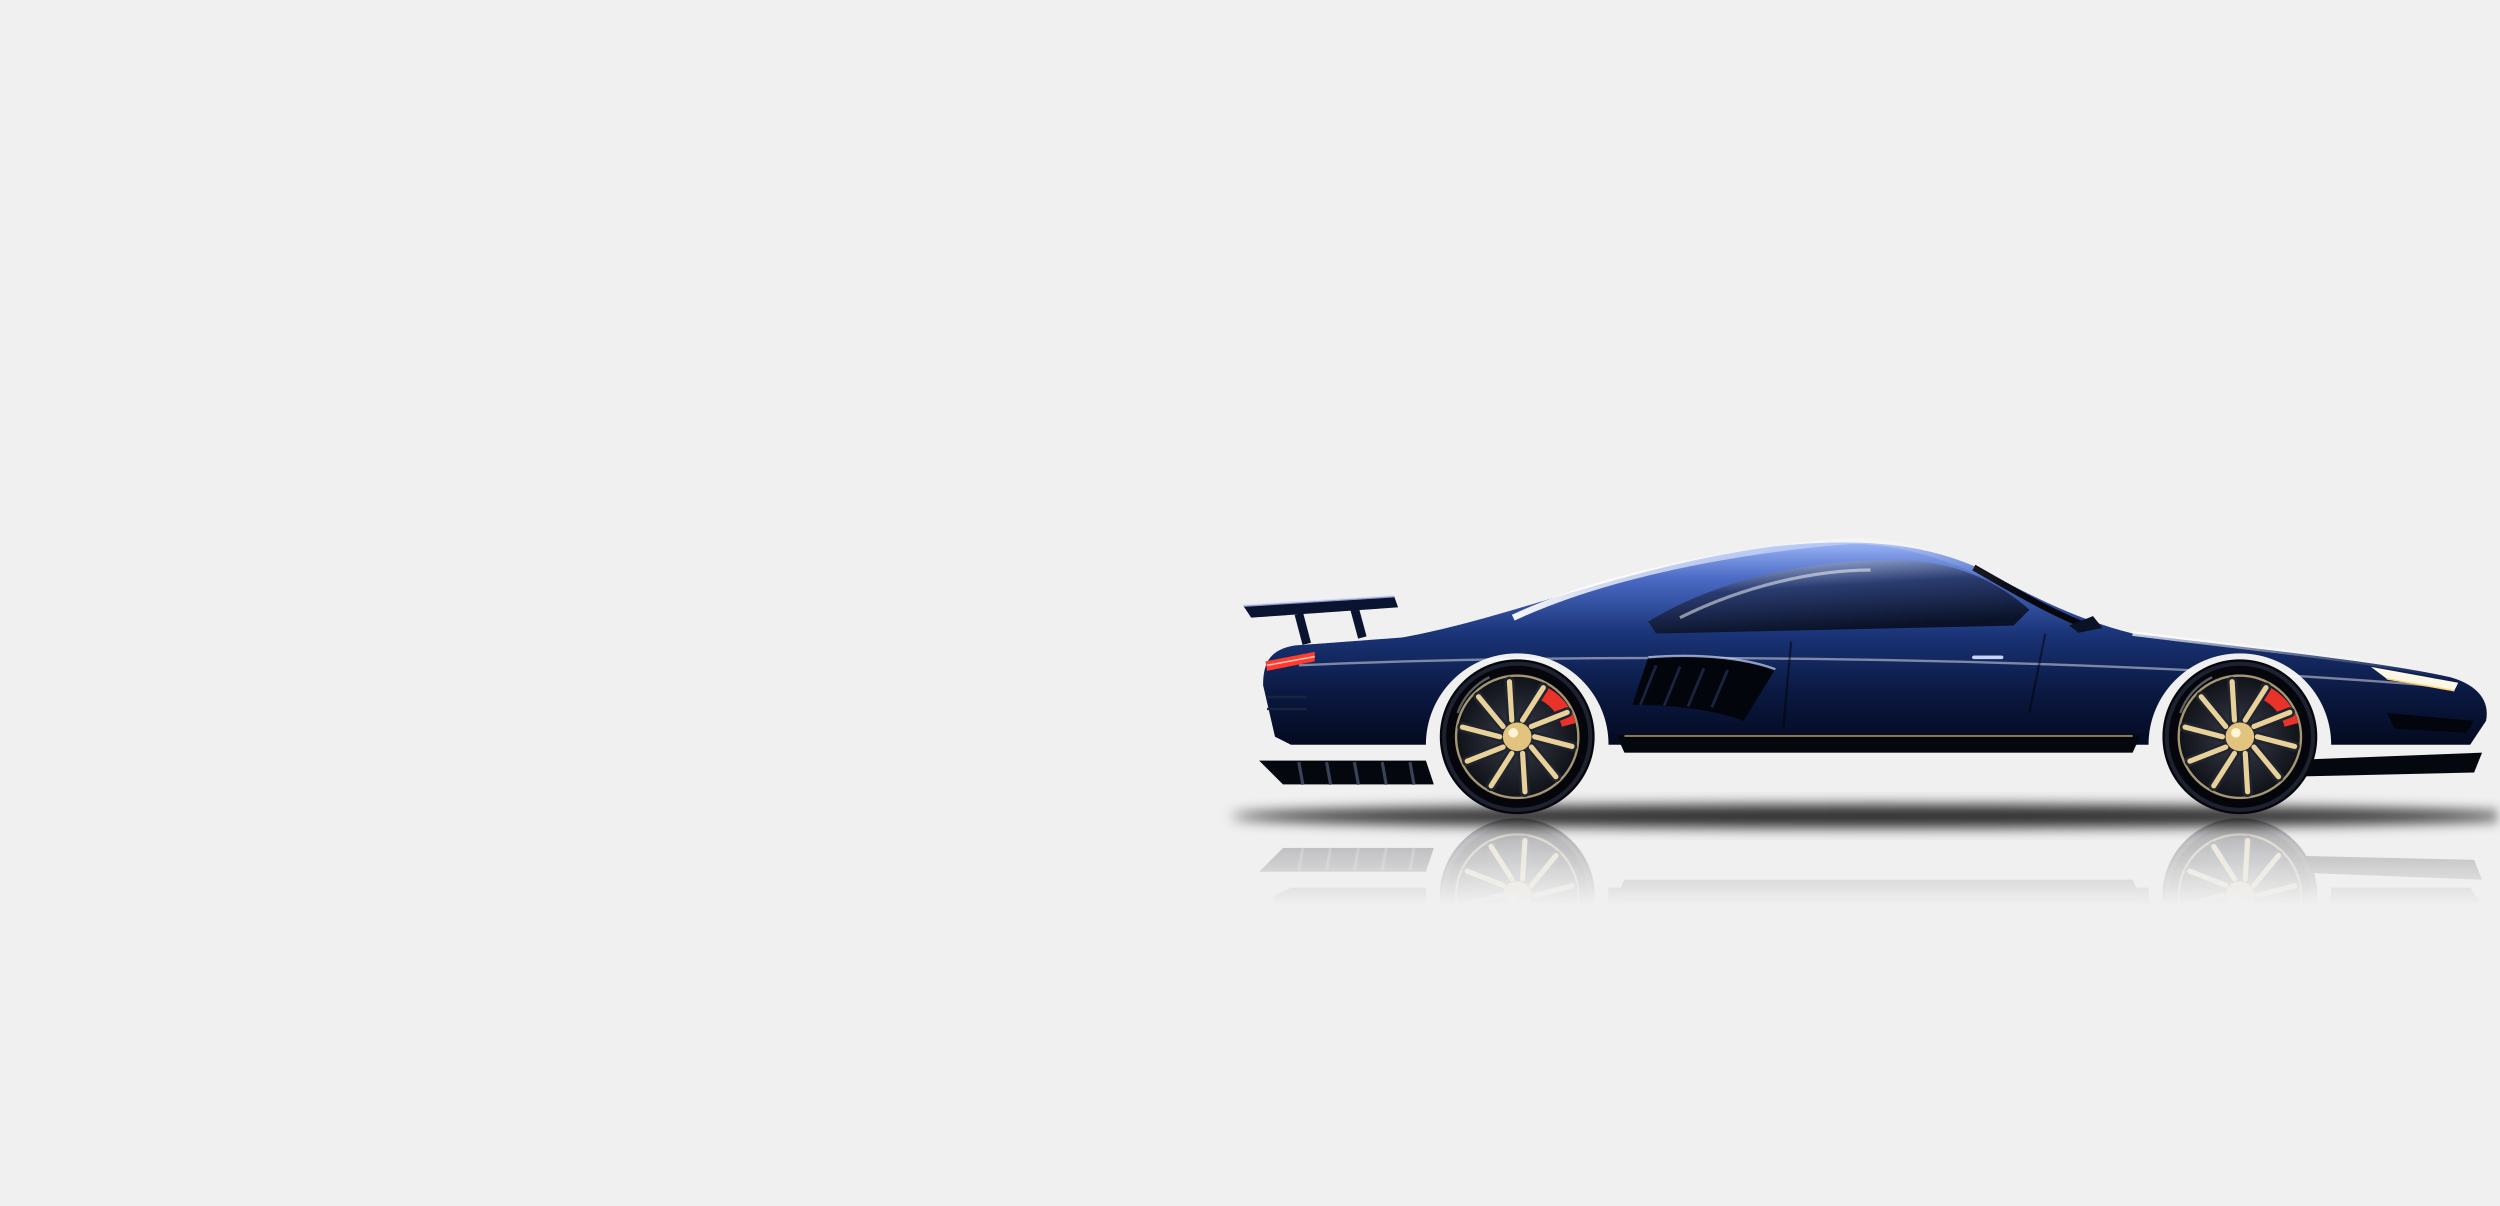
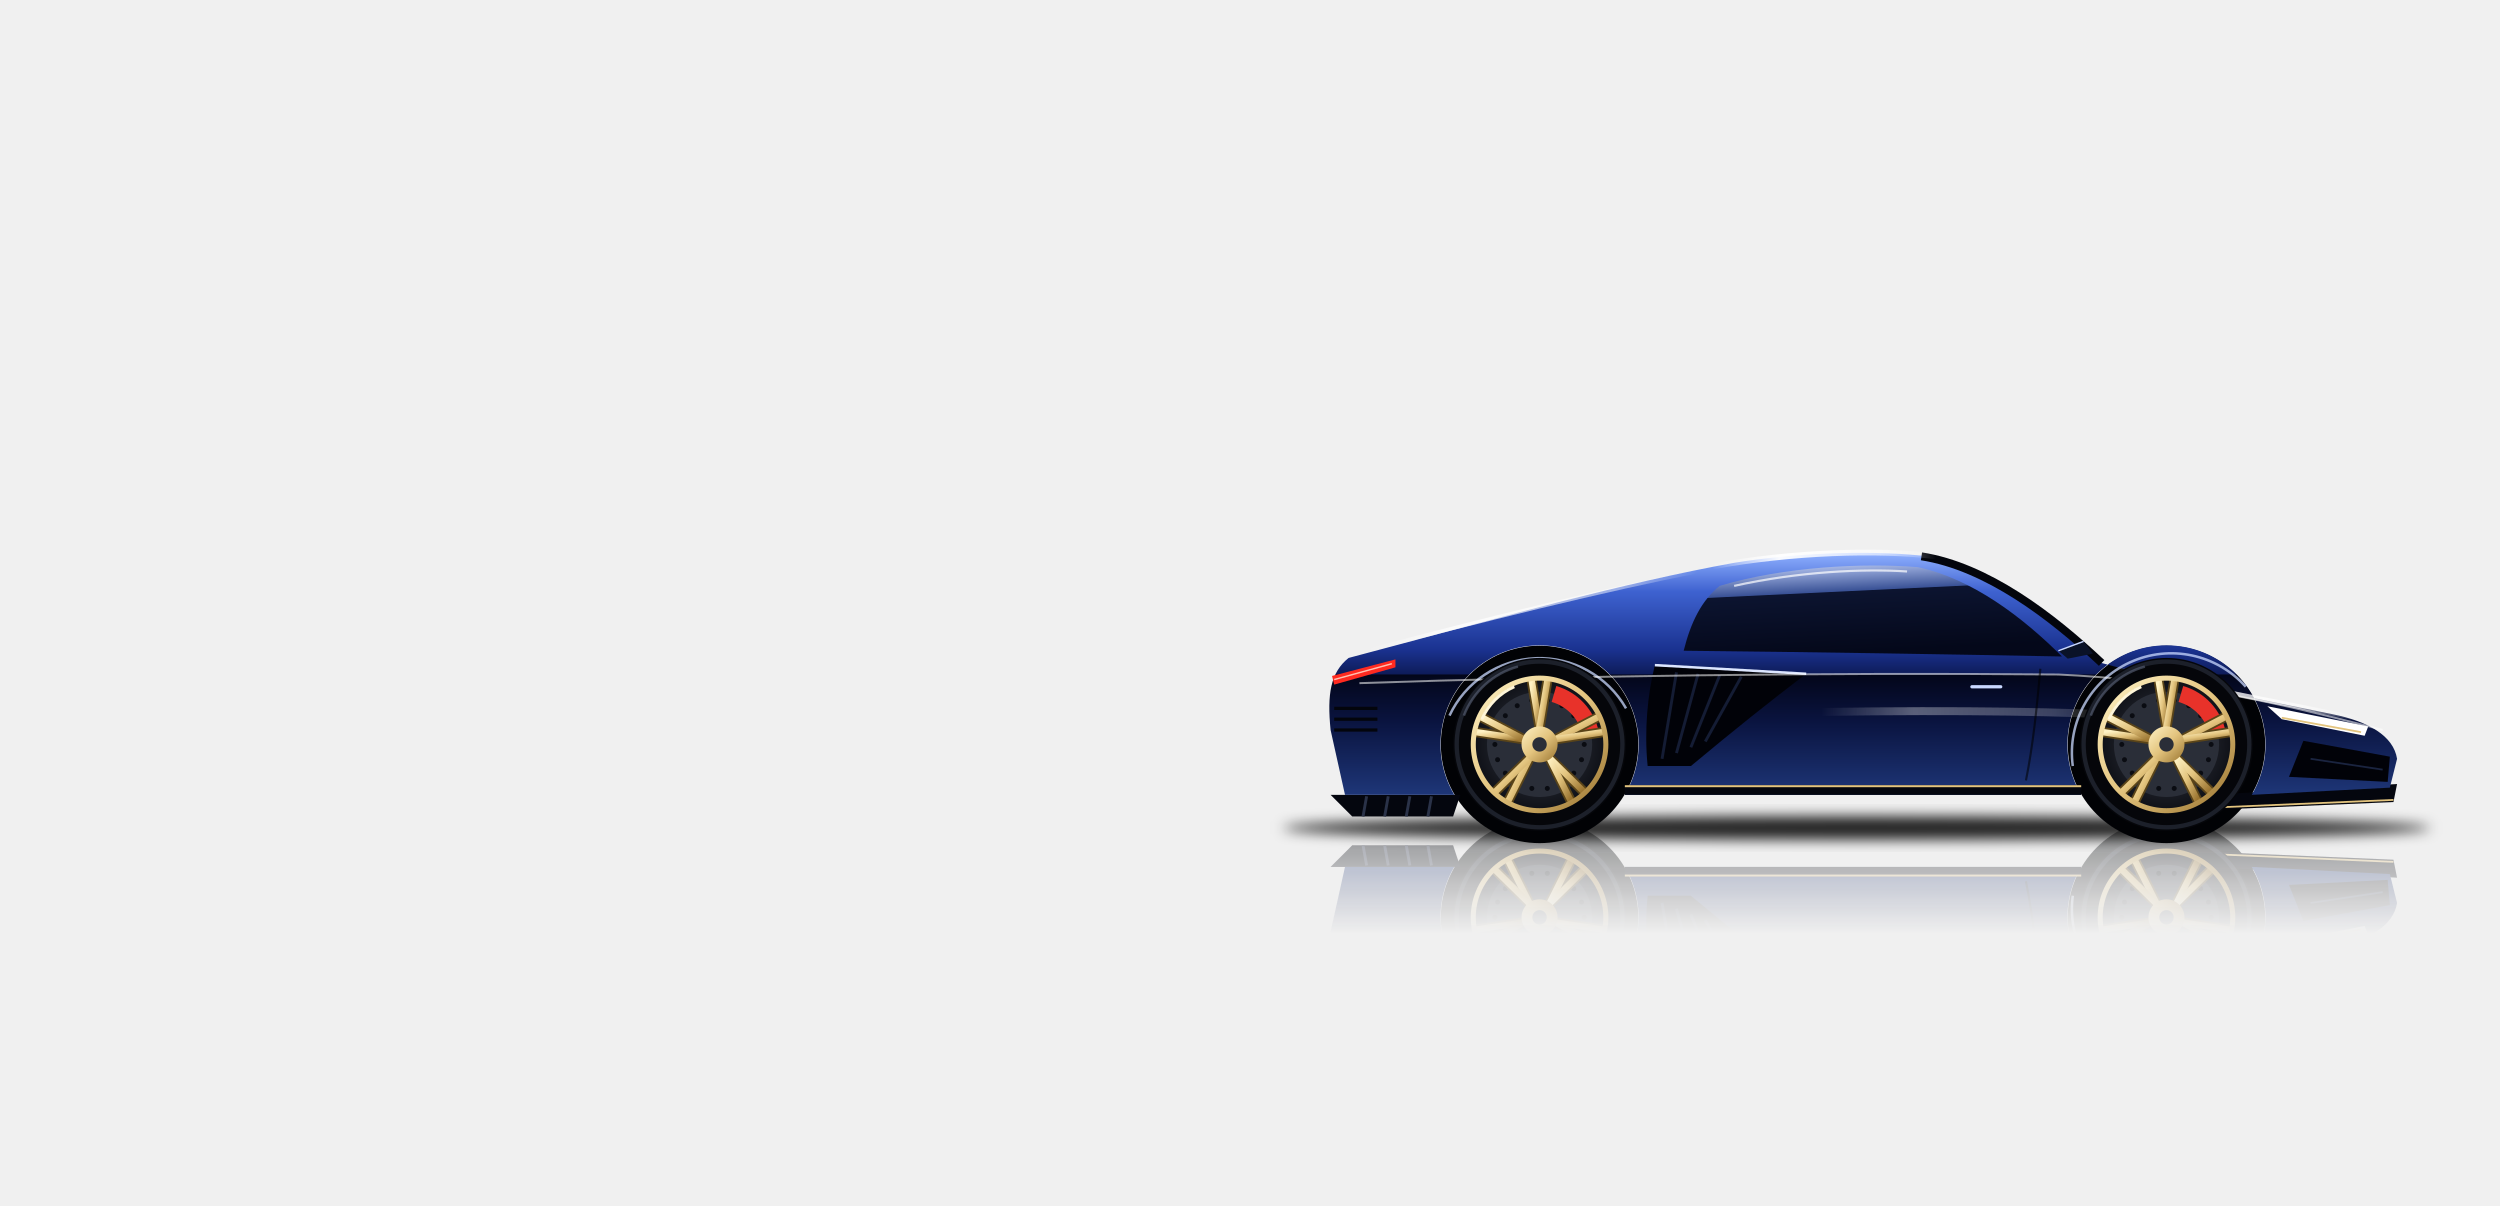
<svg xmlns="http://www.w3.org/2000/svg" viewBox="0 0 340 164" preserveAspectRatio="xMidYMax slice">
  <defs>
    <filter id="b" x="-50%" y="-50%" width="200%" height="200%">
      <feGaussianBlur stdDeviation="2.4" />
    </filter>
    <filter id="bb" x="-50%" y="-50%" width="200%" height="200%">
      <feGaussianBlur stdDeviation="6" />
    </filter>
    <filter id="b1" x="-50%" y="-50%" width="200%" height="200%">
      <feGaussianBlur stdDeviation="0.9" />
    </filter>
    <linearGradient id="cpaint" x1="0" y1="0" x2="0" y2="1">
-       <stop offset="0" stop-color="#9AB4F6" stop-opacity="1" />
-       <stop offset="0.18" stop-color="#4A6AC4" stop-opacity="1" />
-       <stop offset="0.45" stop-color="#1A3478" stop-opacity="1" />
-       <stop offset="0.75" stop-color="#0A1840" stop-opacity="1" />
-       <stop offset="1" stop-color="#040A20" stop-opacity="1" />
-     </linearGradient>
-     <linearGradient id="cgl" x1="0" y1="0" x2="0.3" y2="1">
-       <stop offset="0" stop-color="#B4C6EE" stop-opacity="1" />
-       <stop offset="0.45" stop-color="#2A3C70" stop-opacity="1" />
-       <stop offset="1" stop-color="#0A1228" stop-opacity="1" />
+       <stop offset="0" stop-color="#8FB0FF" stop-opacity="1" />
+       <stop offset="0.16" stop-color="#3E62D0" stop-opacity="1" />
+       <stop offset="0.4" stop-color="#1A3290" stop-opacity="1" />
+       <stop offset="0.5" stop-color="#0E1C5A" stop-opacity="1" />
+       <stop offset="0.505" stop-color="#03061A" stop-opacity="1" />
+       <stop offset="0.7" stop-color="#0A1440" stop-opacity="1" />
+       <stop offset="1" stop-color="#1E3678" stop-opacity="1" />
+     </linearGradient>
+     <linearGradient id="cgl" x1="0" y1="0" x2="0.2" y2="1">
+       <stop offset="0" stop-color="#C9D8FF" stop-opacity="1" />
+       <stop offset="0.35" stop-color="#3A5296" stop-opacity="1" />
+       <stop offset="0.36" stop-color="#0C1430" stop-opacity="1" />
+       <stop offset="1" stop-color="#04081A" stop-opacity="1" />
+     </linearGradient>
+     <linearGradient id="cgold" x1="0" y1="0" x2="1" y2="1">
+       <stop offset="0" stop-color="#FFF2C4" stop-opacity="1" />
+       <stop offset="0.5" stop-color="#E3C47E" stop-opacity="1" />
+       <stop offset="1" stop-color="#9A7430" stop-opacity="1" />
    </linearGradient>
    <linearGradient id="chl" x1="0" y1="0" x2="1" y2="0">
-       <stop offset="0" stop-color="#FFFFFF" stop-opacity="0.95" />
-       <stop offset="0.6" stop-color="#FFFFFF" stop-opacity="0.3" />
+       <stop offset="0" stop-color="#FFFFFF" stop-opacity="0" />
+       <stop offset="0.3" stop-color="#FFFFFF" stop-opacity="0.95" />
+       <stop offset="0.75" stop-color="#FFFFFF" stop-opacity="0.6" />
      <stop offset="1" stop-color="#FFFFFF" stop-opacity="0" />
    </linearGradient>
-     <radialGradient id="crimg">
+     <radialGradient id="crim">
      <stop offset="0" stop-color="#3A3E4A" />
-       <stop offset="1" stop-color="#101219" />
+       <stop offset="1" stop-color="#0E1016" />
    </radialGradient>
    <linearGradient id="rfm" x1="0" y1="0" x2="0" y2="1">
-       <stop offset="0" stop-color="#fff" stop-opacity="0.32" />
+       <stop offset="0" stop-color="#fff" stop-opacity="0.38" />
      <stop offset="1" stop-color="#fff" stop-opacity="0" />
    </linearGradient>
  </defs>
  <mask id="rfk">
-     <rect x="150" y="111" width="200" height="12" fill="url(#rfm)" />
+     <rect x="150" y="113" width="200" height="14" fill="url(#rfm)" />
  </mask>
  <g mask="url(#rfk)">
-     <g transform="translate(168 111) scale(0.54 -0.54) translate(0 -90)">
-       <path d="M6 76 L48 76 L50 82 L12 82Z" fill="#05070F" />
-       <path d="M16 76.4 L17 82" stroke="#3A4258" stroke-width=".8" />
-       <path d="M23 76.4 L24 82" stroke="#3A4258" stroke-width=".8" />
-       <path d="M30 76.4 L31 82" stroke="#3A4258" stroke-width=".8" />
-       <path d="M37 76.4 L38 82" stroke="#3A4258" stroke-width=".8" />
-       <path d="M44 76.4 L45 82" stroke="#3A4258" stroke-width=".8" />
-       <path d="M262 76 L314 74 L312 79 L268 80Z" fill="#05070F" />
-       <path d="M10 70 L7 57 C7 51 9 48 15 47 L42 45 C70 40 98 27 136 22 C156 20 172 21 186 27 C198 33 210 40 226 44 C258 48 288 51 306 55 C313 57 316 61 315 66 L311 72 L276 72 A23 23 0 0 0 230 72 L94 72 A23 23 0 0 0 48 72 L14 72Z" fill="url(#cpaint)" />
-       <path d="M2 37 L40 34.6 L41 37.4 L4 40Z" fill="#0A1430" />
-       <path d="M2 37 L40 34.6" stroke="#C9D6FF" stroke-opacity=".7" stroke-width=".6" />
-       <path d="M16 39 L18 46.6 M30 37.6 L32 45" stroke="#0A1430" stroke-width="2.2" />
-       <path d="M104 41 C122 30 146 25 168 25.6 C182 26 192 31 200 38 L196 42 L106 44 Z" fill="url(#cgl)" />
-       <path d="M186 27.4 C196 33 204 38 214 42" stroke="#05070F" stroke-width="1.6" fill="none" />
-       <path d="M112 40 C128 32 146 28 160 28" stroke="#FFFFFF" stroke-opacity=".5" stroke-width=".8" fill="none" />
-       <path d="M70 40 C98 27 136 22 156 20.6 C172 21 186 27 200 35" stroke="url(#chl)" stroke-width="1.6" fill="none" />
-       <path d="M226 44 C258 48 288 51 306 55" stroke="url(#chl)" stroke-width="1.2" fill="none" opacity=".8" />
-       <path d="M16 52 C80 49 200 49 300 57" stroke="#FFFFFF" stroke-opacity=".45" stroke-width=".6" fill="none" />
-       <path d="M104 50 C116 49 128 50 136 53 L128 66 C120 63 110 62 100 62 Z" fill="#03050C" />
-       <path d="M104 50 C116 49 128 50 136 53" stroke="#C9D6FF" stroke-opacity=".7" stroke-width=".6" fill="none" />
-       <path d="M106 52 L102 62" stroke="#1A2440" stroke-width=".7" />
-       <path d="M112 52.4 L108 62.2" stroke="#1A2440" stroke-width=".7" />
-       <path d="M118 52.8 L114 62.4" stroke="#1A2440" stroke-width=".7" />
-       <path d="M124 53.2 L120 62.6" stroke="#1A2440" stroke-width=".7" />
-       <path d="M140 46 L138 68 M204 44 L200 64" stroke="#000" stroke-opacity=".45" stroke-width=".6" />
-       <path d="M186 50 h7" stroke="#C9D3FF" stroke-width=".9" stroke-linecap="round" />
-       <path d="M96 69.6 L228 69.6 L226 74 L98 74Z" fill="#05070F" />
-       <path d="M98 69.8 L226 69.8" stroke="#E3C47E" stroke-opacity=".6" stroke-width=".5" />
-       <path d="M210 42 l6 -2.4 l2.4 3 l-6 1.2z" fill="#0A1228" />
-       <path d="M286 52.4 L308 56.4 L307 58.4 L290 55.4Z" fill="#FFF8E6" />
-       <path d="M290 55.4 L307 58.4" stroke="#FFD27A" stroke-width=".4" />
-       <path d="M290 64 L312 66 L310 69 L292 68Z" fill="#03050C" />
-       <path d="M7.6 51 L20 48.6 L20 51 L8 53.4Z" fill="#FF3A2E" />
-       <path d="M8 52 L20 49.8" stroke="#FFC0B0" stroke-width=".4" />
-       <path d="M8 60 h10 M8 63 h10" stroke="#1A2440" stroke-width=".6" />
-       <circle cx="71" cy="70" r="19.5" fill="#04060C" />
-       <circle cx="71" cy="70" r="18.4" fill="none" stroke="#1E2230" stroke-width="1" />
-       <circle cx="71" cy="70" r="15.4" fill="url(#crimg)" />
-       <circle cx="71" cy="70" r="15.4" fill="none" stroke="#E8D29A" stroke-opacity=".7" stroke-width=".6" />
-       <path d="M76 58.4 a12.6 12.6 0 0 1 8 8.6" stroke="#E8322A" stroke-width="3.6" fill="none" />
-       <g stroke="#20242E" stroke-width="2.6" stroke-linecap="round">
-         <path d="M75.4 70L84.79 72.43" />
-         <path d="M74.56 72.59L80.73 80.07" />
-         <path d="M72.36 74.18L72.95 83.86" />
-         <path d="M69.64 74.18L64.43 82.36" />
-         <path d="M67.44 72.59L58.42 76.14" />
-         <path d="M66.6 70L57.21 67.57" />
-         <path d="M67.44 67.41L61.27 59.93" />
-         <path d="M69.64 65.82L69.05 56.14" />
-         <path d="M72.36 65.82L77.57 57.64" />
-         <path d="M74.56 67.41L83.58 63.86" />
-       </g>
-       <g stroke="#E8D29A" stroke-width="1.3" stroke-linecap="round">
-         <path d="M75.4 70L84.79 72.43" />
-         <path d="M74.56 72.59L80.73 80.07" />
-         <path d="M72.36 74.18L72.95 83.86" />
-         <path d="M69.64 74.18L64.43 82.36" />
-         <path d="M67.44 72.59L58.42 76.14" />
-         <path d="M66.6 70L57.21 67.57" />
-         <path d="M67.44 67.41L61.27 59.93" />
-         <path d="M69.64 65.82L69.05 56.14" />
-         <path d="M72.36 65.82L77.57 57.64" />
-         <path d="M74.56 67.41L83.58 63.86" />
-       </g>
-       <circle cx="71" cy="70" r="3.6" fill="#E3C47E" />
-       <circle cx="70" cy="69" r="1.2" fill="#FFF4D6" />
-       <path d="M56 64 a16 16 0 0 1 8 -9" stroke="#FFFFFF" stroke-opacity=".35" stroke-width=".6" fill="none" />
-       <circle cx="253" cy="70" r="19.5" fill="#04060C" />
-       <circle cx="253" cy="70" r="18.4" fill="none" stroke="#1E2230" stroke-width="1" />
-       <circle cx="253" cy="70" r="15.4" fill="url(#crimg)" />
-       <circle cx="253" cy="70" r="15.4" fill="none" stroke="#E8D29A" stroke-opacity=".7" stroke-width=".6" />
-       <path d="M258 58.4 a12.6 12.6 0 0 1 8 8.6" stroke="#E8322A" stroke-width="3.6" fill="none" />
-       <g stroke="#20242E" stroke-width="2.6" stroke-linecap="round">
-         <path d="M257.4 70L266.79 72.43" />
-         <path d="M256.56 72.59L262.73 80.07" />
-         <path d="M254.36 74.18L254.95 83.86" />
-         <path d="M251.64 74.18L246.43 82.36" />
-         <path d="M249.44 72.59L240.42 76.14" />
-         <path d="M248.6 70L239.21 67.57" />
-         <path d="M249.44 67.41L243.27 59.93" />
-         <path d="M251.64 65.82L251.05 56.14" />
-         <path d="M254.36 65.82L259.57 57.64" />
-         <path d="M256.56 67.41L265.58 63.86" />
-       </g>
-       <g stroke="#E8D29A" stroke-width="1.3" stroke-linecap="round">
-         <path d="M257.4 70L266.79 72.43" />
-         <path d="M256.56 72.59L262.73 80.07" />
-         <path d="M254.36 74.18L254.95 83.86" />
-         <path d="M251.64 74.18L246.43 82.36" />
-         <path d="M249.44 72.59L240.42 76.14" />
-         <path d="M248.6 70L239.21 67.57" />
-         <path d="M249.44 67.41L243.27 59.93" />
-         <path d="M251.64 65.82L251.05 56.14" />
-         <path d="M254.36 65.82L259.57 57.64" />
-         <path d="M256.56 67.41L265.58 63.86" />
-       </g>
-       <circle cx="253" cy="70" r="3.6" fill="#E3C47E" />
-       <circle cx="252" cy="69" r="1.2" fill="#FFF4D6" />
-       <path d="M238 64 a16 16 0 0 1 8 -9" stroke="#FFFFFF" stroke-opacity=".35" stroke-width=".6" fill="none" />
+     <g transform="translate(179 113) scale(0.49 -0.49) translate(0 -90)">
+       <circle cx="62" cy="66" r="27.4" fill="#010205" />
+       <circle cx="236" cy="66" r="27.4" fill="#010205" />
+       <path d="M4 80 L40 80 L38 86 L10 86Z" fill="#04060E" />
+       <path d="M14 80.4 L13 86" stroke="#2A3248" stroke-width=".8" />
+       <path d="M20 80.4 L19 86" stroke="#2A3248" stroke-width=".8" />
+       <path d="M26 80.4 L25 86" stroke="#2A3248" stroke-width=".8" />
+       <path d="M32 80.4 L31 86" stroke="#2A3248" stroke-width=".8" />
+       <path d="M248 80 L300 77 L299 82 L252 84Z" fill="#04060E" />
+       <path d="M252 83.4 L299 81.4" stroke="#E3C47E" stroke-width=".5" />
+       <path d="M8 80 L4 62 C3 52 4 46 9 42 L24 38 C50 31 86 21 116 15.6 C132 13 152 12 168 13.6 C186 16.4 204 30 218 43.4 C238 49 262 53.4 282 57.6 C292 59.6 299 63.6 300 70 L298 78 L259.67 80 A27.5 27.5 0 1 0 212.33 80 L85.67 80 A27.5 27.5 0 1 0 38.33 80 Z" fill="url(#cpaint)" />
+       <path d="M210 72 A27.6 27.6 0 0 1 258 50" stroke="#C9D8FF" stroke-opacity=".75" stroke-width=".7" fill="none" />
+       <path d="M37 58 A27.6 27.6 0 0 1 86 56" stroke="#C9D8FF" stroke-opacity=".75" stroke-width=".7" fill="none" />
+       <path d="M112 22 C130 16.6 152 15.6 167 16.8 C182 20 196 30.6 207 41.6 C176 41 140 40.4 102 40 C104 32 107 26 112 22Z" fill="url(#cgl)" />
+       <path d="M168 13.8 C186 16.6 204 30.2 218 43.4" stroke="#03050C" stroke-width="2.2" fill="none" />
+       <path d="M116 22 C134 18 152 17.2 164 18" stroke="#FFFFFF" stroke-opacity=".7" stroke-width=".6" fill="none" />
+       <path d="M94 44 L136 46.4 C126 54 116 62 104 72 L92 72 C91 62 92 52 94 44Z" fill="#010208" />
+       <path d="M94 44 L136 46.4" stroke="#DCE6FF" stroke-width=".7" />
+       <path d="M100 46.0 L96 70.0" stroke="#141C34" stroke-width=".8" />
+       <path d="M106 46.4 L100 68.4" stroke="#141C34" stroke-width=".8" />
+       <path d="M112 46.8 L104 66.8" stroke="#141C34" stroke-width=".8" />
+       <path d="M118 47.2 L108 65.2" stroke="#141C34" stroke-width=".8" />
+       <path d="M110 16.6 C132 12.6 156 11.8 172 13.8" stroke="url(#chl)" stroke-width="1.6" fill="none" />
+       <path d="M14 40 C44 32 82 22.6 106 18" stroke="url(#chl)" stroke-width="1" fill="none" opacity=".8" />
+       <path d="M222 45 C244 50 266 54 290 59" stroke="url(#chl)" stroke-width="1.3" fill="none" />
+       <path d="M12 49 C70 47 140 46 206 46.6 C236 48 262 53 296 62" stroke="#FFFFFF" stroke-opacity=".55" stroke-width=".55" fill="none" />
+       <path d="M140 57 C180 56.4 210 57 226 58" stroke="url(#chl)" stroke-width="2.2" fill="none" opacity=".35" />
+       <path d="M201 45 C200 56 199 66 197 76" stroke="#000" stroke-opacity=".55" stroke-width=".6" fill="none" />
+       <path d="M182 50 h8" stroke="#C9D8FF" stroke-width=".9" stroke-linecap="round" />
+       <path d="M85.67 77.4 L212.33 77.4 L212.33 80 L85.67 80Z" fill="#04060E" />
+       <path d="M85.67 77.6 L212.33 77.6" stroke="#E3C47E" stroke-width=".55" />
+       <path d="M206 40 l7 -2.6 l2.6 3.4 l-7 1.4z" fill="#0A1228" />
+       <path d="M206 40 l7 -2.6" stroke="#C9D8FF" stroke-width=".4" />
+       <path d="M264 55.4 L292 61 L291 63.6 L268 59Z" fill="#FFFFFF" />
+       <path d="M268 58.6 L290 62.6" stroke="#E3C47E" stroke-width=".5" />
+       <path d="M274 65 L298 69.4 L297.4 76.4 L270 75Z" fill="#010208" />
+       <path d="M276 70 L296 73" stroke="#1A2440" stroke-width=".5" />
+       <path d="M4.4 47 L22 42.4 L22 44.6 L5 49.4Z" fill="#FF2A20" />
+       <path d="M5 48 L21 43.6" stroke="#FFC0B0" stroke-width=".4" />
+       <path d="M5 56 h12 M5 59 h12 M5 62 h12" stroke="#03050C" stroke-width=".9" />
+       <circle cx="62" cy="66" r="24" fill="#05060A" />
+       <circle cx="62" cy="66" r="23" fill="none" stroke="#1C202A" stroke-width="1.2" />
+       <path d="M41 58 A22.4 22.4 0 0 1 56 44.4" stroke="#5A6278" stroke-opacity=".6" stroke-width=".7" fill="none" />
+       <circle cx="62" cy="66" r="18.6" fill="url(#crim)" />
+       <circle cx="62" cy="66" r="14.6" fill="#2A2E38" />
+       <g fill="#0A0C12">
+         <circle cx="74.4" cy="66" r=".7" />
+         <circle cx="73.65" cy="70.24" r=".7" />
+         <circle cx="71.5" cy="73.97" r=".7" />
+         <circle cx="68.2" cy="76.74" r=".7" />
+         <circle cx="64.15" cy="78.21" r=".7" />
+         <circle cx="59.85" cy="78.21" r=".7" />
+         <circle cx="55.8" cy="76.74" r=".7" />
+         <circle cx="52.5" cy="73.97" r=".7" />
+         <circle cx="50.35" cy="70.24" r=".7" />
+         <circle cx="49.6" cy="66" r=".7" />
+         <circle cx="50.35" cy="61.76" r=".7" />
+         <circle cx="52.5" cy="58.03" r=".7" />
+         <circle cx="55.8" cy="55.26" r=".7" />
+         <circle cx="59.85" cy="53.79" r=".7" />
+         <circle cx="64.15" cy="53.79" r=".7" />
+         <circle cx="68.2" cy="55.26" r=".7" />
+         <circle cx="71.5" cy="58.03" r=".7" />
+         <circle cx="73.65" cy="61.76" r=".7" />
+       </g>
+       <path d="M66 52 A14.6 14.6 0 0 1 76.2 63" stroke="#E8322A" stroke-width="4.6" fill="none" />
+       <g stroke="#5A4418" stroke-width="2.8" stroke-linecap="round">
+         <path d="M62 61.4 L59.86 48.53" />
+         <path d="M62 61.4 L64.14 48.53" />
+         <path d="M66.37 64.58 L77.95 58.56" />
+         <path d="M66.37 64.58 L79.28 62.64" />
+         <path d="M64.7 69.72 L74 78.87" />
+         <path d="M64.7 69.72 L70.53 81.39" />
+         <path d="M59.3 69.72 L53.47 81.39" />
+         <path d="M59.3 69.72 L50 78.87" />
+         <path d="M57.63 64.58 L44.72 62.64" />
+         <path d="M57.63 64.58 L46.05 58.56" />
+       </g>
+       <g stroke="url(#cgold)" stroke-width="1.8" stroke-linecap="round">
+         <path d="M62 61.4 L59.86 48.53" />
+         <path d="M62 61.4 L64.14 48.53" />
+         <path d="M66.37 64.58 L77.95 58.56" />
+         <path d="M66.37 64.58 L79.28 62.64" />
+         <path d="M64.7 69.72 L74 78.87" />
+         <path d="M64.7 69.72 L70.53 81.39" />
+         <path d="M59.3 69.72 L53.47 81.39" />
+         <path d="M59.3 69.72 L50 78.87" />
+         <path d="M57.63 64.58 L44.72 62.64" />
+         <path d="M57.63 64.58 L46.05 58.56" />
+       </g>
+       <circle cx="62" cy="66" r="18.4" fill="none" stroke="url(#cgold)" stroke-width="1.4" />
+       <circle cx="62" cy="66" r="5" fill="url(#cgold)" />
+       <circle cx="62" cy="66" r="2" fill="#2A2E38" />
+       <path d="M46 59 A17.4 17.4 0 0 1 55 50" stroke="#FFF6D8" stroke-width=".8" fill="none" />
+       <circle cx="236" cy="66" r="24" fill="#05060A" />
+       <circle cx="236" cy="66" r="23" fill="none" stroke="#1C202A" stroke-width="1.2" />
+       <path d="M215 58 A22.4 22.4 0 0 1 230 44.4" stroke="#5A6278" stroke-opacity=".6" stroke-width=".7" fill="none" />
+       <circle cx="236" cy="66" r="18.6" fill="url(#crim)" />
+       <circle cx="236" cy="66" r="14.6" fill="#2A2E38" />
+       <g fill="#0A0C12">
+         <circle cx="248.4" cy="66" r=".7" />
+         <circle cx="247.65" cy="70.24" r=".7" />
+         <circle cx="245.5" cy="73.97" r=".7" />
+         <circle cx="242.2" cy="76.74" r=".7" />
+         <circle cx="238.15" cy="78.21" r=".7" />
+         <circle cx="233.85" cy="78.21" r=".7" />
+         <circle cx="229.8" cy="76.74" r=".7" />
+         <circle cx="226.5" cy="73.97" r=".7" />
+         <circle cx="224.35" cy="70.24" r=".7" />
+         <circle cx="223.6" cy="66" r=".7" />
+         <circle cx="224.35" cy="61.76" r=".7" />
+         <circle cx="226.5" cy="58.03" r=".7" />
+         <circle cx="229.8" cy="55.26" r=".7" />
+         <circle cx="233.85" cy="53.79" r=".7" />
+         <circle cx="238.15" cy="53.79" r=".7" />
+         <circle cx="242.2" cy="55.26" r=".7" />
+         <circle cx="245.5" cy="58.03" r=".7" />
+         <circle cx="247.65" cy="61.76" r=".7" />
+       </g>
+       <path d="M240 52 A14.6 14.6 0 0 1 250.2 63" stroke="#E8322A" stroke-width="4.6" fill="none" />
+       <g stroke="#5A4418" stroke-width="2.8" stroke-linecap="round">
+         <path d="M236 61.4 L233.86 48.53" />
+         <path d="M236 61.4 L238.14 48.53" />
+         <path d="M240.37 64.58 L251.95 58.56" />
+         <path d="M240.37 64.58 L253.28 62.64" />
+         <path d="M238.7 69.72 L248 78.87" />
+         <path d="M238.7 69.72 L244.53 81.39" />
+         <path d="M233.3 69.72 L227.47 81.39" />
+         <path d="M233.3 69.72 L224 78.87" />
+         <path d="M231.63 64.58 L218.72 62.64" />
+         <path d="M231.63 64.58 L220.05 58.56" />
+       </g>
+       <g stroke="url(#cgold)" stroke-width="1.8" stroke-linecap="round">
+         <path d="M236 61.4 L233.86 48.53" />
+         <path d="M236 61.4 L238.14 48.53" />
+         <path d="M240.37 64.58 L251.95 58.56" />
+         <path d="M240.37 64.58 L253.28 62.64" />
+         <path d="M238.7 69.72 L248 78.87" />
+         <path d="M238.7 69.72 L244.53 81.39" />
+         <path d="M233.3 69.72 L227.47 81.39" />
+         <path d="M233.3 69.72 L224 78.87" />
+         <path d="M231.63 64.58 L218.72 62.64" />
+         <path d="M231.63 64.58 L220.05 58.56" />
+       </g>
+       <circle cx="236" cy="66" r="18.4" fill="none" stroke="url(#cgold)" stroke-width="1.4" />
+       <circle cx="236" cy="66" r="5" fill="url(#cgold)" />
+       <circle cx="236" cy="66" r="2" fill="#2A2E38" />
+       <path d="M220 59 A17.4 17.4 0 0 1 229 50" stroke="#FFF6D8" stroke-width=".8" fill="none" />
    </g>
  </g>
-   <ellipse cx="255.48" cy="111" rx="88" ry="1.6" fill="#000" fill-opacity=".8" filter="url(#b1)" />
-   <g transform="translate(168 62.4) scale(0.54)">
-     <path d="M6 76 L48 76 L50 82 L12 82Z" fill="#05070F" />
-     <path d="M16 76.4 L17 82" stroke="#3A4258" stroke-width=".8" />
-     <path d="M23 76.4 L24 82" stroke="#3A4258" stroke-width=".8" />
-     <path d="M30 76.4 L31 82" stroke="#3A4258" stroke-width=".8" />
-     <path d="M37 76.4 L38 82" stroke="#3A4258" stroke-width=".8" />
-     <path d="M44 76.4 L45 82" stroke="#3A4258" stroke-width=".8" />
-     <path d="M262 76 L314 74 L312 79 L268 80Z" fill="#05070F" />
-     <path d="M10 70 L7 57 C7 51 9 48 15 47 L42 45 C70 40 98 27 136 22 C156 20 172 21 186 27 C198 33 210 40 226 44 C258 48 288 51 306 55 C313 57 316 61 315 66 L311 72 L276 72 A23 23 0 0 0 230 72 L94 72 A23 23 0 0 0 48 72 L14 72Z" fill="url(#cpaint)" />
-     <path d="M2 37 L40 34.6 L41 37.4 L4 40Z" fill="#0A1430" />
-     <path d="M2 37 L40 34.6" stroke="#C9D6FF" stroke-opacity=".7" stroke-width=".6" />
-     <path d="M16 39 L18 46.6 M30 37.6 L32 45" stroke="#0A1430" stroke-width="2.2" />
-     <path d="M104 41 C122 30 146 25 168 25.6 C182 26 192 31 200 38 L196 42 L106 44 Z" fill="url(#cgl)" />
-     <path d="M186 27.4 C196 33 204 38 214 42" stroke="#05070F" stroke-width="1.6" fill="none" />
-     <path d="M112 40 C128 32 146 28 160 28" stroke="#FFFFFF" stroke-opacity=".5" stroke-width=".8" fill="none" />
-     <path d="M70 40 C98 27 136 22 156 20.6 C172 21 186 27 200 35" stroke="url(#chl)" stroke-width="1.6" fill="none" />
-     <path d="M226 44 C258 48 288 51 306 55" stroke="url(#chl)" stroke-width="1.2" fill="none" opacity=".8" />
-     <path d="M16 52 C80 49 200 49 300 57" stroke="#FFFFFF" stroke-opacity=".45" stroke-width=".6" fill="none" />
-     <path d="M104 50 C116 49 128 50 136 53 L128 66 C120 63 110 62 100 62 Z" fill="#03050C" />
-     <path d="M104 50 C116 49 128 50 136 53" stroke="#C9D6FF" stroke-opacity=".7" stroke-width=".6" fill="none" />
-     <path d="M106 52 L102 62" stroke="#1A2440" stroke-width=".7" />
-     <path d="M112 52.4 L108 62.2" stroke="#1A2440" stroke-width=".7" />
-     <path d="M118 52.8 L114 62.4" stroke="#1A2440" stroke-width=".7" />
-     <path d="M124 53.2 L120 62.6" stroke="#1A2440" stroke-width=".7" />
-     <path d="M140 46 L138 68 M204 44 L200 64" stroke="#000" stroke-opacity=".45" stroke-width=".6" />
-     <path d="M186 50 h7" stroke="#C9D3FF" stroke-width=".9" stroke-linecap="round" />
-     <path d="M96 69.6 L228 69.6 L226 74 L98 74Z" fill="#05070F" />
-     <path d="M98 69.8 L226 69.8" stroke="#E3C47E" stroke-opacity=".6" stroke-width=".5" />
-     <path d="M210 42 l6 -2.4 l2.4 3 l-6 1.2z" fill="#0A1228" />
-     <path d="M286 52.4 L308 56.4 L307 58.4 L290 55.4Z" fill="#FFF8E6" />
-     <path d="M290 55.4 L307 58.4" stroke="#FFD27A" stroke-width=".4" />
-     <path d="M290 64 L312 66 L310 69 L292 68Z" fill="#03050C" />
-     <path d="M7.6 51 L20 48.6 L20 51 L8 53.4Z" fill="#FF3A2E" />
-     <path d="M8 52 L20 49.8" stroke="#FFC0B0" stroke-width=".4" />
-     <path d="M8 60 h10 M8 63 h10" stroke="#1A2440" stroke-width=".6" />
-     <circle cx="71" cy="70" r="19.5" fill="#04060C" />
-     <circle cx="71" cy="70" r="18.4" fill="none" stroke="#1E2230" stroke-width="1" />
-     <circle cx="71" cy="70" r="15.4" fill="url(#crimg)" />
-     <circle cx="71" cy="70" r="15.4" fill="none" stroke="#E8D29A" stroke-opacity=".7" stroke-width=".6" />
-     <path d="M76 58.4 a12.6 12.6 0 0 1 8 8.6" stroke="#E8322A" stroke-width="3.6" fill="none" />
-     <g stroke="#20242E" stroke-width="2.6" stroke-linecap="round">
-       <path d="M75.4 70L84.79 72.43" />
-       <path d="M74.56 72.59L80.73 80.07" />
-       <path d="M72.36 74.18L72.95 83.86" />
-       <path d="M69.64 74.18L64.43 82.36" />
-       <path d="M67.44 72.59L58.42 76.14" />
-       <path d="M66.6 70L57.21 67.57" />
-       <path d="M67.44 67.41L61.27 59.93" />
-       <path d="M69.64 65.82L69.05 56.14" />
-       <path d="M72.36 65.82L77.57 57.64" />
-       <path d="M74.56 67.41L83.58 63.86" />
-     </g>
-     <g stroke="#E8D29A" stroke-width="1.3" stroke-linecap="round">
-       <path d="M75.4 70L84.79 72.43" />
-       <path d="M74.56 72.59L80.73 80.07" />
-       <path d="M72.36 74.18L72.95 83.86" />
-       <path d="M69.64 74.18L64.43 82.36" />
-       <path d="M67.44 72.59L58.42 76.14" />
-       <path d="M66.6 70L57.21 67.57" />
-       <path d="M67.44 67.41L61.27 59.93" />
-       <path d="M69.64 65.82L69.05 56.14" />
-       <path d="M72.36 65.82L77.57 57.64" />
-       <path d="M74.56 67.41L83.58 63.86" />
-     </g>
-     <circle cx="71" cy="70" r="3.6" fill="#E3C47E" />
-     <circle cx="70" cy="69" r="1.2" fill="#FFF4D6" />
-     <path d="M56 64 a16 16 0 0 1 8 -9" stroke="#FFFFFF" stroke-opacity=".35" stroke-width=".6" fill="none" />
-     <circle cx="253" cy="70" r="19.5" fill="#04060C" />
-     <circle cx="253" cy="70" r="18.4" fill="none" stroke="#1E2230" stroke-width="1" />
-     <circle cx="253" cy="70" r="15.4" fill="url(#crimg)" />
-     <circle cx="253" cy="70" r="15.4" fill="none" stroke="#E8D29A" stroke-opacity=".7" stroke-width=".6" />
-     <path d="M258 58.4 a12.6 12.6 0 0 1 8 8.6" stroke="#E8322A" stroke-width="3.6" fill="none" />
-     <g stroke="#20242E" stroke-width="2.6" stroke-linecap="round">
-       <path d="M257.4 70L266.79 72.43" />
-       <path d="M256.56 72.59L262.73 80.07" />
-       <path d="M254.36 74.18L254.95 83.86" />
-       <path d="M251.64 74.18L246.43 82.36" />
-       <path d="M249.44 72.59L240.42 76.14" />
-       <path d="M248.6 70L239.21 67.57" />
-       <path d="M249.44 67.41L243.27 59.93" />
-       <path d="M251.64 65.82L251.05 56.14" />
-       <path d="M254.36 65.82L259.57 57.64" />
-       <path d="M256.56 67.41L265.58 63.86" />
-     </g>
-     <g stroke="#E8D29A" stroke-width="1.3" stroke-linecap="round">
-       <path d="M257.4 70L266.79 72.43" />
-       <path d="M256.56 72.59L262.73 80.07" />
-       <path d="M254.36 74.18L254.95 83.86" />
-       <path d="M251.64 74.18L246.43 82.36" />
-       <path d="M249.44 72.59L240.42 76.14" />
-       <path d="M248.6 70L239.21 67.57" />
-       <path d="M249.44 67.41L243.27 59.93" />
-       <path d="M251.64 65.82L251.05 56.14" />
-       <path d="M254.36 65.82L259.57 57.64" />
-       <path d="M256.56 67.41L265.58 63.86" />
-     </g>
-     <circle cx="253" cy="70" r="3.6" fill="#E3C47E" />
-     <circle cx="252" cy="69" r="1.2" fill="#FFF4D6" />
-     <path d="M238 64 a16 16 0 0 1 8 -9" stroke="#FFFFFF" stroke-opacity=".35" stroke-width=".6" fill="none" />
+   <ellipse cx="252.5" cy="112.6" rx="78" ry="1.6" fill="#000" fill-opacity=".85" filter="url(#b1)" />
+   <g transform="translate(179 68.9) scale(0.49)">
+     <circle cx="62" cy="66" r="27.4" fill="#010205" />
+     <circle cx="236" cy="66" r="27.4" fill="#010205" />
+     <path d="M4 80 L40 80 L38 86 L10 86Z" fill="#04060E" />
+     <path d="M14 80.4 L13 86" stroke="#2A3248" stroke-width=".8" />
+     <path d="M20 80.4 L19 86" stroke="#2A3248" stroke-width=".8" />
+     <path d="M26 80.4 L25 86" stroke="#2A3248" stroke-width=".8" />
+     <path d="M32 80.4 L31 86" stroke="#2A3248" stroke-width=".8" />
+     <path d="M248 80 L300 77 L299 82 L252 84Z" fill="#04060E" />
+     <path d="M252 83.4 L299 81.4" stroke="#E3C47E" stroke-width=".5" />
+     <path d="M8 80 L4 62 C3 52 4 46 9 42 L24 38 C50 31 86 21 116 15.6 C132 13 152 12 168 13.6 C186 16.4 204 30 218 43.4 C238 49 262 53.4 282 57.6 C292 59.6 299 63.6 300 70 L298 78 L259.67 80 A27.5 27.5 0 1 0 212.33 80 L85.67 80 A27.5 27.5 0 1 0 38.33 80 Z" fill="url(#cpaint)" />
+     <path d="M210 72 A27.6 27.6 0 0 1 258 50" stroke="#C9D8FF" stroke-opacity=".75" stroke-width=".7" fill="none" />
+     <path d="M37 58 A27.6 27.6 0 0 1 86 56" stroke="#C9D8FF" stroke-opacity=".75" stroke-width=".7" fill="none" />
+     <path d="M112 22 C130 16.6 152 15.6 167 16.8 C182 20 196 30.6 207 41.6 C176 41 140 40.4 102 40 C104 32 107 26 112 22Z" fill="url(#cgl)" />
+     <path d="M168 13.8 C186 16.6 204 30.2 218 43.4" stroke="#03050C" stroke-width="2.2" fill="none" />
+     <path d="M116 22 C134 18 152 17.2 164 18" stroke="#FFFFFF" stroke-opacity=".7" stroke-width=".6" fill="none" />
+     <path d="M94 44 L136 46.4 C126 54 116 62 104 72 L92 72 C91 62 92 52 94 44Z" fill="#010208" />
+     <path d="M94 44 L136 46.4" stroke="#DCE6FF" stroke-width=".7" />
+     <path d="M100 46.0 L96 70.0" stroke="#141C34" stroke-width=".8" />
+     <path d="M106 46.4 L100 68.4" stroke="#141C34" stroke-width=".8" />
+     <path d="M112 46.8 L104 66.8" stroke="#141C34" stroke-width=".8" />
+     <path d="M118 47.2 L108 65.2" stroke="#141C34" stroke-width=".8" />
+     <path d="M110 16.6 C132 12.6 156 11.8 172 13.8" stroke="url(#chl)" stroke-width="1.6" fill="none" />
+     <path d="M14 40 C44 32 82 22.6 106 18" stroke="url(#chl)" stroke-width="1" fill="none" opacity=".8" />
+     <path d="M222 45 C244 50 266 54 290 59" stroke="url(#chl)" stroke-width="1.3" fill="none" />
+     <path d="M12 49 C70 47 140 46 206 46.6 C236 48 262 53 296 62" stroke="#FFFFFF" stroke-opacity=".55" stroke-width=".55" fill="none" />
+     <path d="M140 57 C180 56.4 210 57 226 58" stroke="url(#chl)" stroke-width="2.2" fill="none" opacity=".35" />
+     <path d="M201 45 C200 56 199 66 197 76" stroke="#000" stroke-opacity=".55" stroke-width=".6" fill="none" />
+     <path d="M182 50 h8" stroke="#C9D8FF" stroke-width=".9" stroke-linecap="round" />
+     <path d="M85.67 77.4 L212.33 77.4 L212.33 80 L85.67 80Z" fill="#04060E" />
+     <path d="M85.67 77.6 L212.33 77.6" stroke="#E3C47E" stroke-width=".55" />
+     <path d="M206 40 l7 -2.6 l2.6 3.4 l-7 1.4z" fill="#0A1228" />
+     <path d="M206 40 l7 -2.6" stroke="#C9D8FF" stroke-width=".4" />
+     <path d="M264 55.4 L292 61 L291 63.6 L268 59Z" fill="#FFFFFF" />
+     <path d="M268 58.6 L290 62.6" stroke="#E3C47E" stroke-width=".5" />
+     <path d="M274 65 L298 69.4 L297.4 76.4 L270 75Z" fill="#010208" />
+     <path d="M276 70 L296 73" stroke="#1A2440" stroke-width=".5" />
+     <path d="M4.4 47 L22 42.4 L22 44.6 L5 49.4Z" fill="#FF2A20" />
+     <path d="M5 48 L21 43.6" stroke="#FFC0B0" stroke-width=".4" />
+     <path d="M5 56 h12 M5 59 h12 M5 62 h12" stroke="#03050C" stroke-width=".9" />
+     <circle cx="62" cy="66" r="24" fill="#05060A" />
+     <circle cx="62" cy="66" r="23" fill="none" stroke="#1C202A" stroke-width="1.2" />
+     <path d="M41 58 A22.4 22.4 0 0 1 56 44.4" stroke="#5A6278" stroke-opacity=".6" stroke-width=".7" fill="none" />
+     <circle cx="62" cy="66" r="18.6" fill="url(#crim)" />
+     <circle cx="62" cy="66" r="14.6" fill="#2A2E38" />
+     <g fill="#0A0C12">
+       <circle cx="74.4" cy="66" r=".7" />
+       <circle cx="73.65" cy="70.24" r=".7" />
+       <circle cx="71.5" cy="73.97" r=".7" />
+       <circle cx="68.2" cy="76.74" r=".7" />
+       <circle cx="64.15" cy="78.21" r=".7" />
+       <circle cx="59.85" cy="78.21" r=".7" />
+       <circle cx="55.8" cy="76.74" r=".7" />
+       <circle cx="52.5" cy="73.97" r=".7" />
+       <circle cx="50.35" cy="70.24" r=".7" />
+       <circle cx="49.6" cy="66" r=".7" />
+       <circle cx="50.35" cy="61.76" r=".7" />
+       <circle cx="52.5" cy="58.03" r=".7" />
+       <circle cx="55.8" cy="55.26" r=".7" />
+       <circle cx="59.85" cy="53.79" r=".7" />
+       <circle cx="64.15" cy="53.79" r=".7" />
+       <circle cx="68.2" cy="55.26" r=".7" />
+       <circle cx="71.5" cy="58.03" r=".7" />
+       <circle cx="73.65" cy="61.76" r=".7" />
+     </g>
+     <path d="M66 52 A14.6 14.6 0 0 1 76.2 63" stroke="#E8322A" stroke-width="4.6" fill="none" />
+     <g stroke="#5A4418" stroke-width="2.8" stroke-linecap="round">
+       <path d="M62 61.4 L59.86 48.53" />
+       <path d="M62 61.4 L64.14 48.53" />
+       <path d="M66.37 64.58 L77.95 58.56" />
+       <path d="M66.37 64.58 L79.28 62.64" />
+       <path d="M64.7 69.72 L74 78.87" />
+       <path d="M64.7 69.72 L70.53 81.39" />
+       <path d="M59.3 69.72 L53.47 81.39" />
+       <path d="M59.3 69.72 L50 78.87" />
+       <path d="M57.63 64.58 L44.72 62.64" />
+       <path d="M57.63 64.58 L46.05 58.56" />
+     </g>
+     <g stroke="url(#cgold)" stroke-width="1.8" stroke-linecap="round">
+       <path d="M62 61.4 L59.86 48.53" />
+       <path d="M62 61.4 L64.14 48.53" />
+       <path d="M66.37 64.58 L77.95 58.56" />
+       <path d="M66.37 64.58 L79.28 62.64" />
+       <path d="M64.7 69.72 L74 78.87" />
+       <path d="M64.7 69.72 L70.53 81.39" />
+       <path d="M59.3 69.72 L53.47 81.39" />
+       <path d="M59.3 69.72 L50 78.87" />
+       <path d="M57.63 64.58 L44.72 62.64" />
+       <path d="M57.63 64.58 L46.05 58.56" />
+     </g>
+     <circle cx="62" cy="66" r="18.4" fill="none" stroke="url(#cgold)" stroke-width="1.4" />
+     <circle cx="62" cy="66" r="5" fill="url(#cgold)" />
+     <circle cx="62" cy="66" r="2" fill="#2A2E38" />
+     <path d="M46 59 A17.4 17.4 0 0 1 55 50" stroke="#FFF6D8" stroke-width=".8" fill="none" />
+     <circle cx="236" cy="66" r="24" fill="#05060A" />
+     <circle cx="236" cy="66" r="23" fill="none" stroke="#1C202A" stroke-width="1.2" />
+     <path d="M215 58 A22.4 22.4 0 0 1 230 44.4" stroke="#5A6278" stroke-opacity=".6" stroke-width=".7" fill="none" />
+     <circle cx="236" cy="66" r="18.6" fill="url(#crim)" />
+     <circle cx="236" cy="66" r="14.6" fill="#2A2E38" />
+     <g fill="#0A0C12">
+       <circle cx="248.4" cy="66" r=".7" />
+       <circle cx="247.65" cy="70.24" r=".7" />
+       <circle cx="245.5" cy="73.97" r=".7" />
+       <circle cx="242.2" cy="76.74" r=".7" />
+       <circle cx="238.15" cy="78.21" r=".7" />
+       <circle cx="233.85" cy="78.21" r=".7" />
+       <circle cx="229.8" cy="76.74" r=".7" />
+       <circle cx="226.5" cy="73.97" r=".7" />
+       <circle cx="224.35" cy="70.24" r=".7" />
+       <circle cx="223.6" cy="66" r=".7" />
+       <circle cx="224.35" cy="61.76" r=".7" />
+       <circle cx="226.5" cy="58.03" r=".7" />
+       <circle cx="229.8" cy="55.26" r=".7" />
+       <circle cx="233.85" cy="53.79" r=".7" />
+       <circle cx="238.15" cy="53.79" r=".7" />
+       <circle cx="242.2" cy="55.26" r=".7" />
+       <circle cx="245.5" cy="58.03" r=".7" />
+       <circle cx="247.65" cy="61.76" r=".7" />
+     </g>
+     <path d="M240 52 A14.6 14.6 0 0 1 250.2 63" stroke="#E8322A" stroke-width="4.6" fill="none" />
+     <g stroke="#5A4418" stroke-width="2.8" stroke-linecap="round">
+       <path d="M236 61.4 L233.86 48.53" />
+       <path d="M236 61.4 L238.14 48.53" />
+       <path d="M240.37 64.58 L251.95 58.56" />
+       <path d="M240.37 64.58 L253.28 62.64" />
+       <path d="M238.7 69.72 L248 78.87" />
+       <path d="M238.7 69.72 L244.53 81.39" />
+       <path d="M233.3 69.72 L227.47 81.39" />
+       <path d="M233.3 69.72 L224 78.87" />
+       <path d="M231.63 64.58 L218.72 62.64" />
+       <path d="M231.63 64.58 L220.05 58.56" />
+     </g>
+     <g stroke="url(#cgold)" stroke-width="1.8" stroke-linecap="round">
+       <path d="M236 61.4 L233.86 48.53" />
+       <path d="M236 61.4 L238.14 48.53" />
+       <path d="M240.37 64.58 L251.95 58.56" />
+       <path d="M240.37 64.58 L253.28 62.64" />
+       <path d="M238.7 69.72 L248 78.87" />
+       <path d="M238.7 69.72 L244.53 81.39" />
+       <path d="M233.3 69.72 L227.47 81.39" />
+       <path d="M233.3 69.72 L224 78.87" />
+       <path d="M231.63 64.58 L218.72 62.64" />
+       <path d="M231.63 64.58 L220.05 58.56" />
+     </g>
+     <circle cx="236" cy="66" r="18.4" fill="none" stroke="url(#cgold)" stroke-width="1.4" />
+     <circle cx="236" cy="66" r="5" fill="url(#cgold)" />
+     <circle cx="236" cy="66" r="2" fill="#2A2E38" />
+     <path d="M220 59 A17.4 17.4 0 0 1 229 50" stroke="#FFF6D8" stroke-width=".8" fill="none" />
  </g>
</svg>
